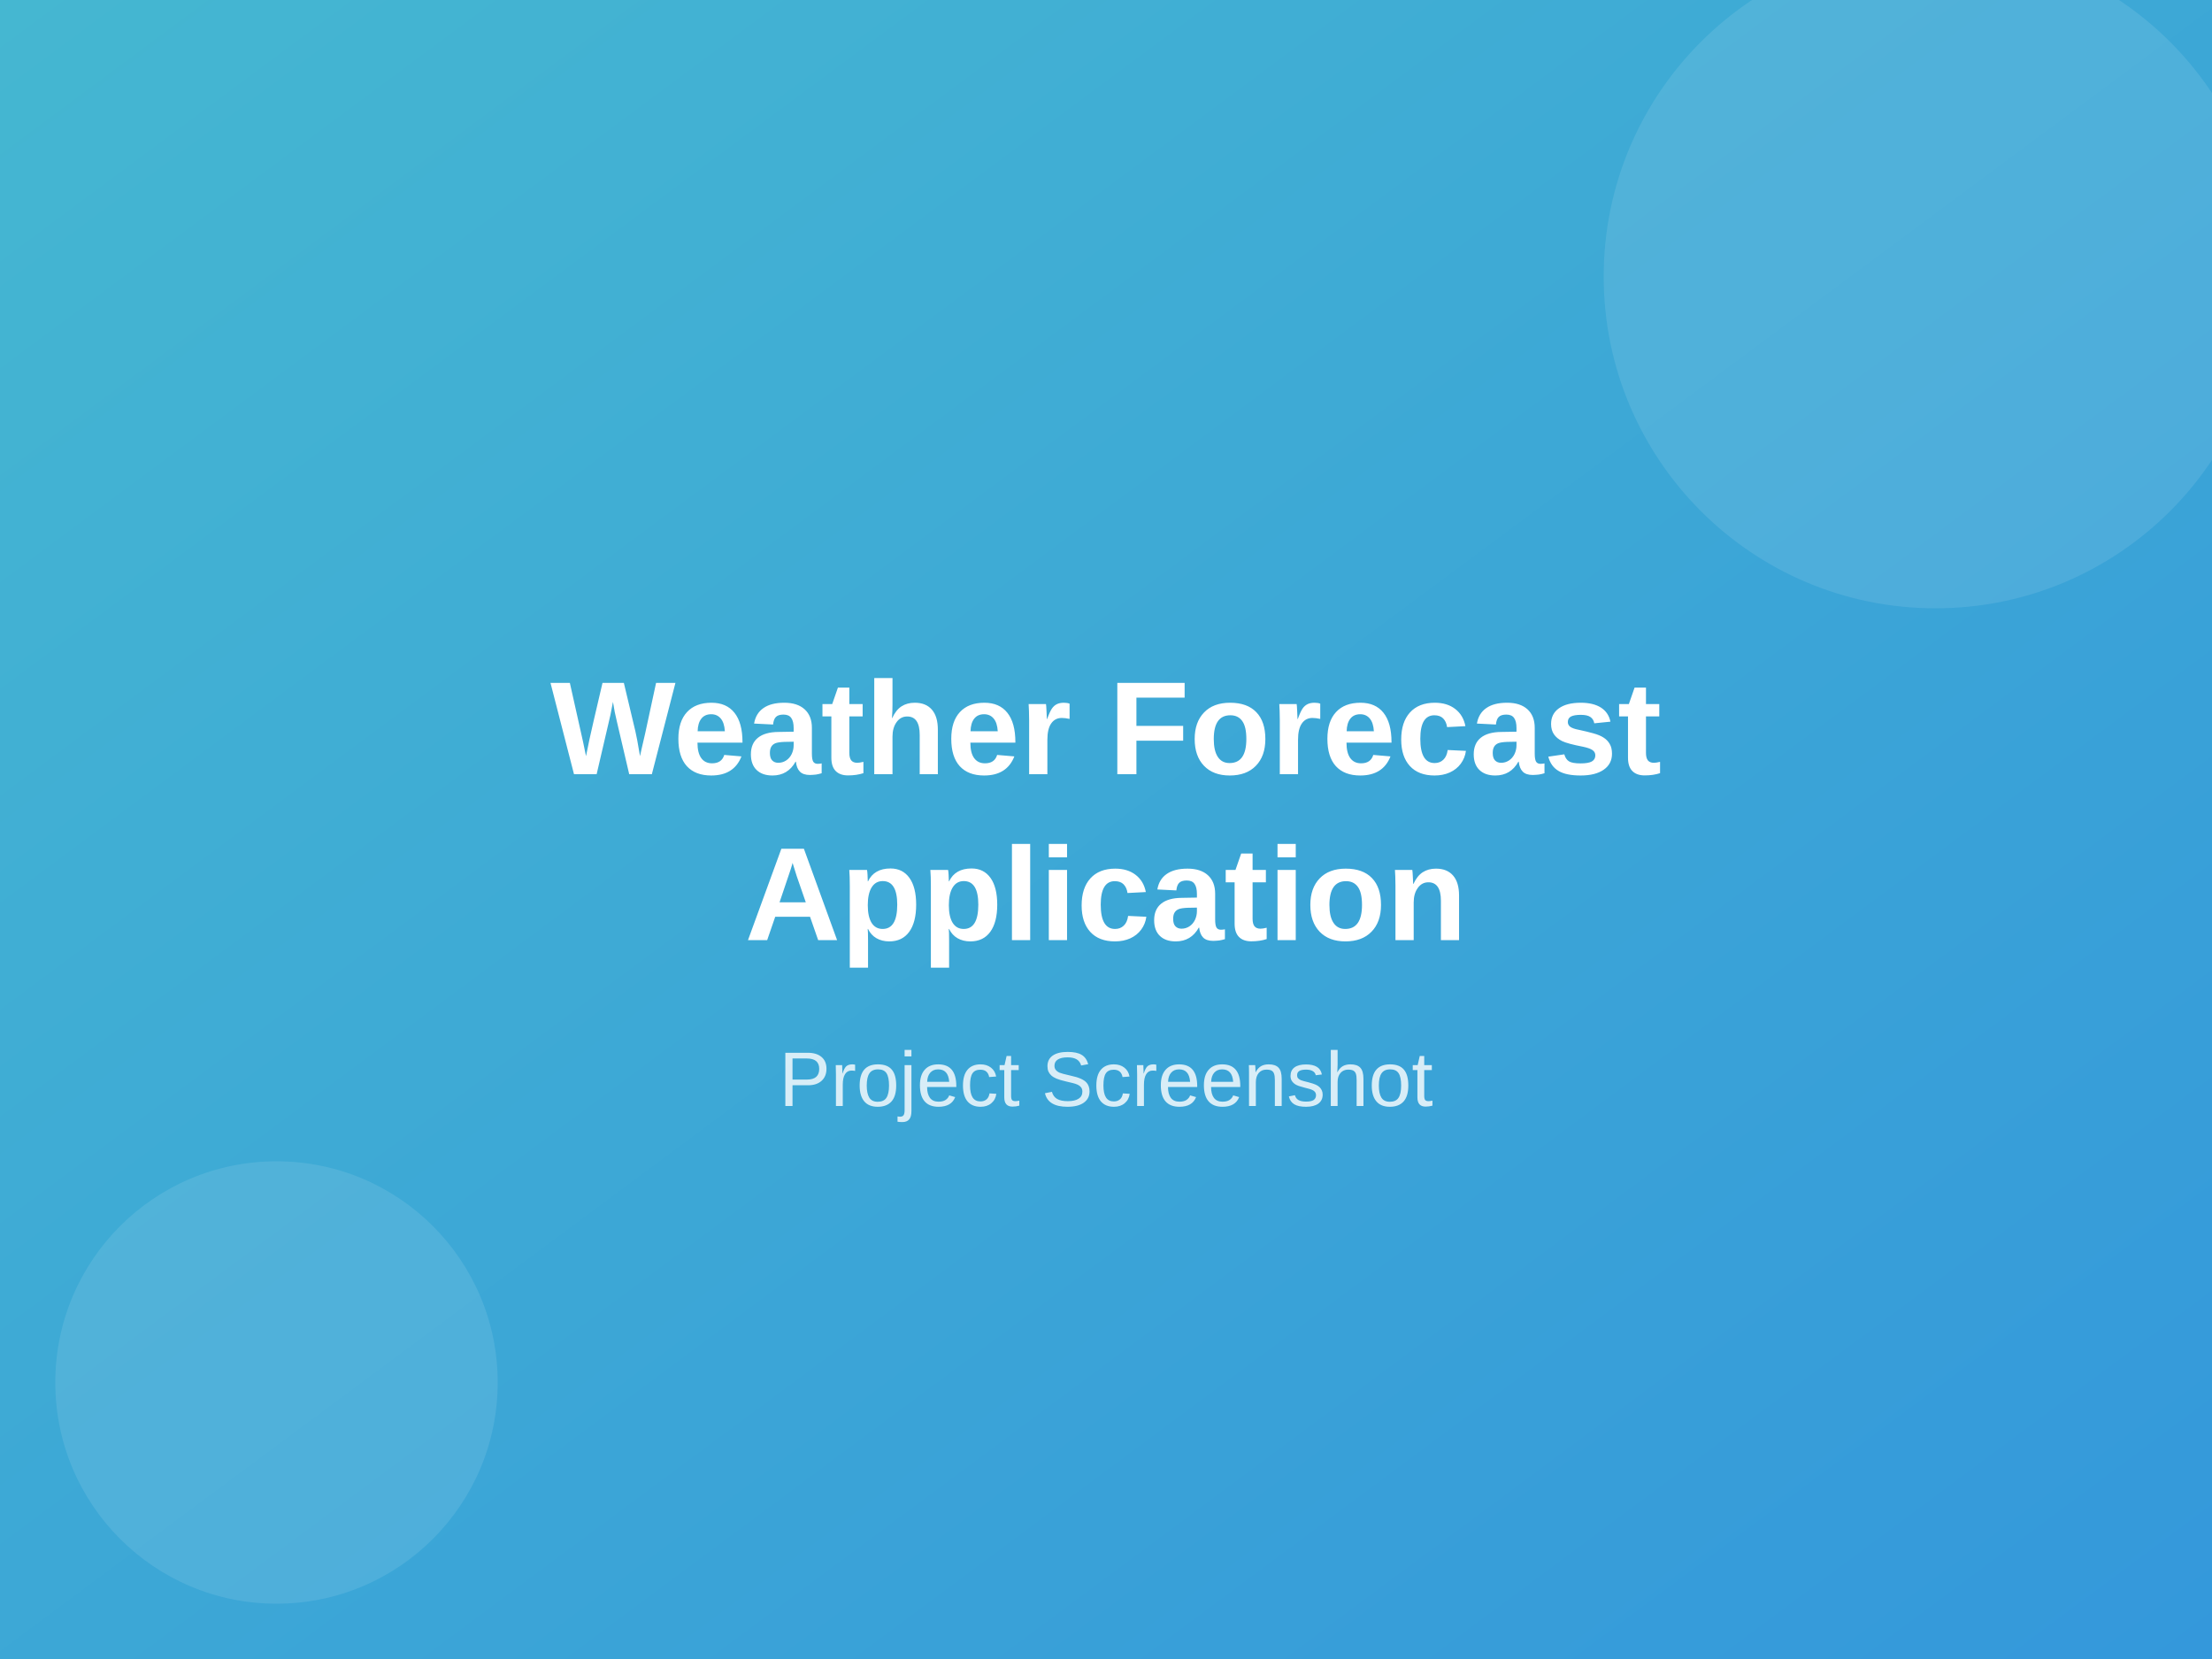
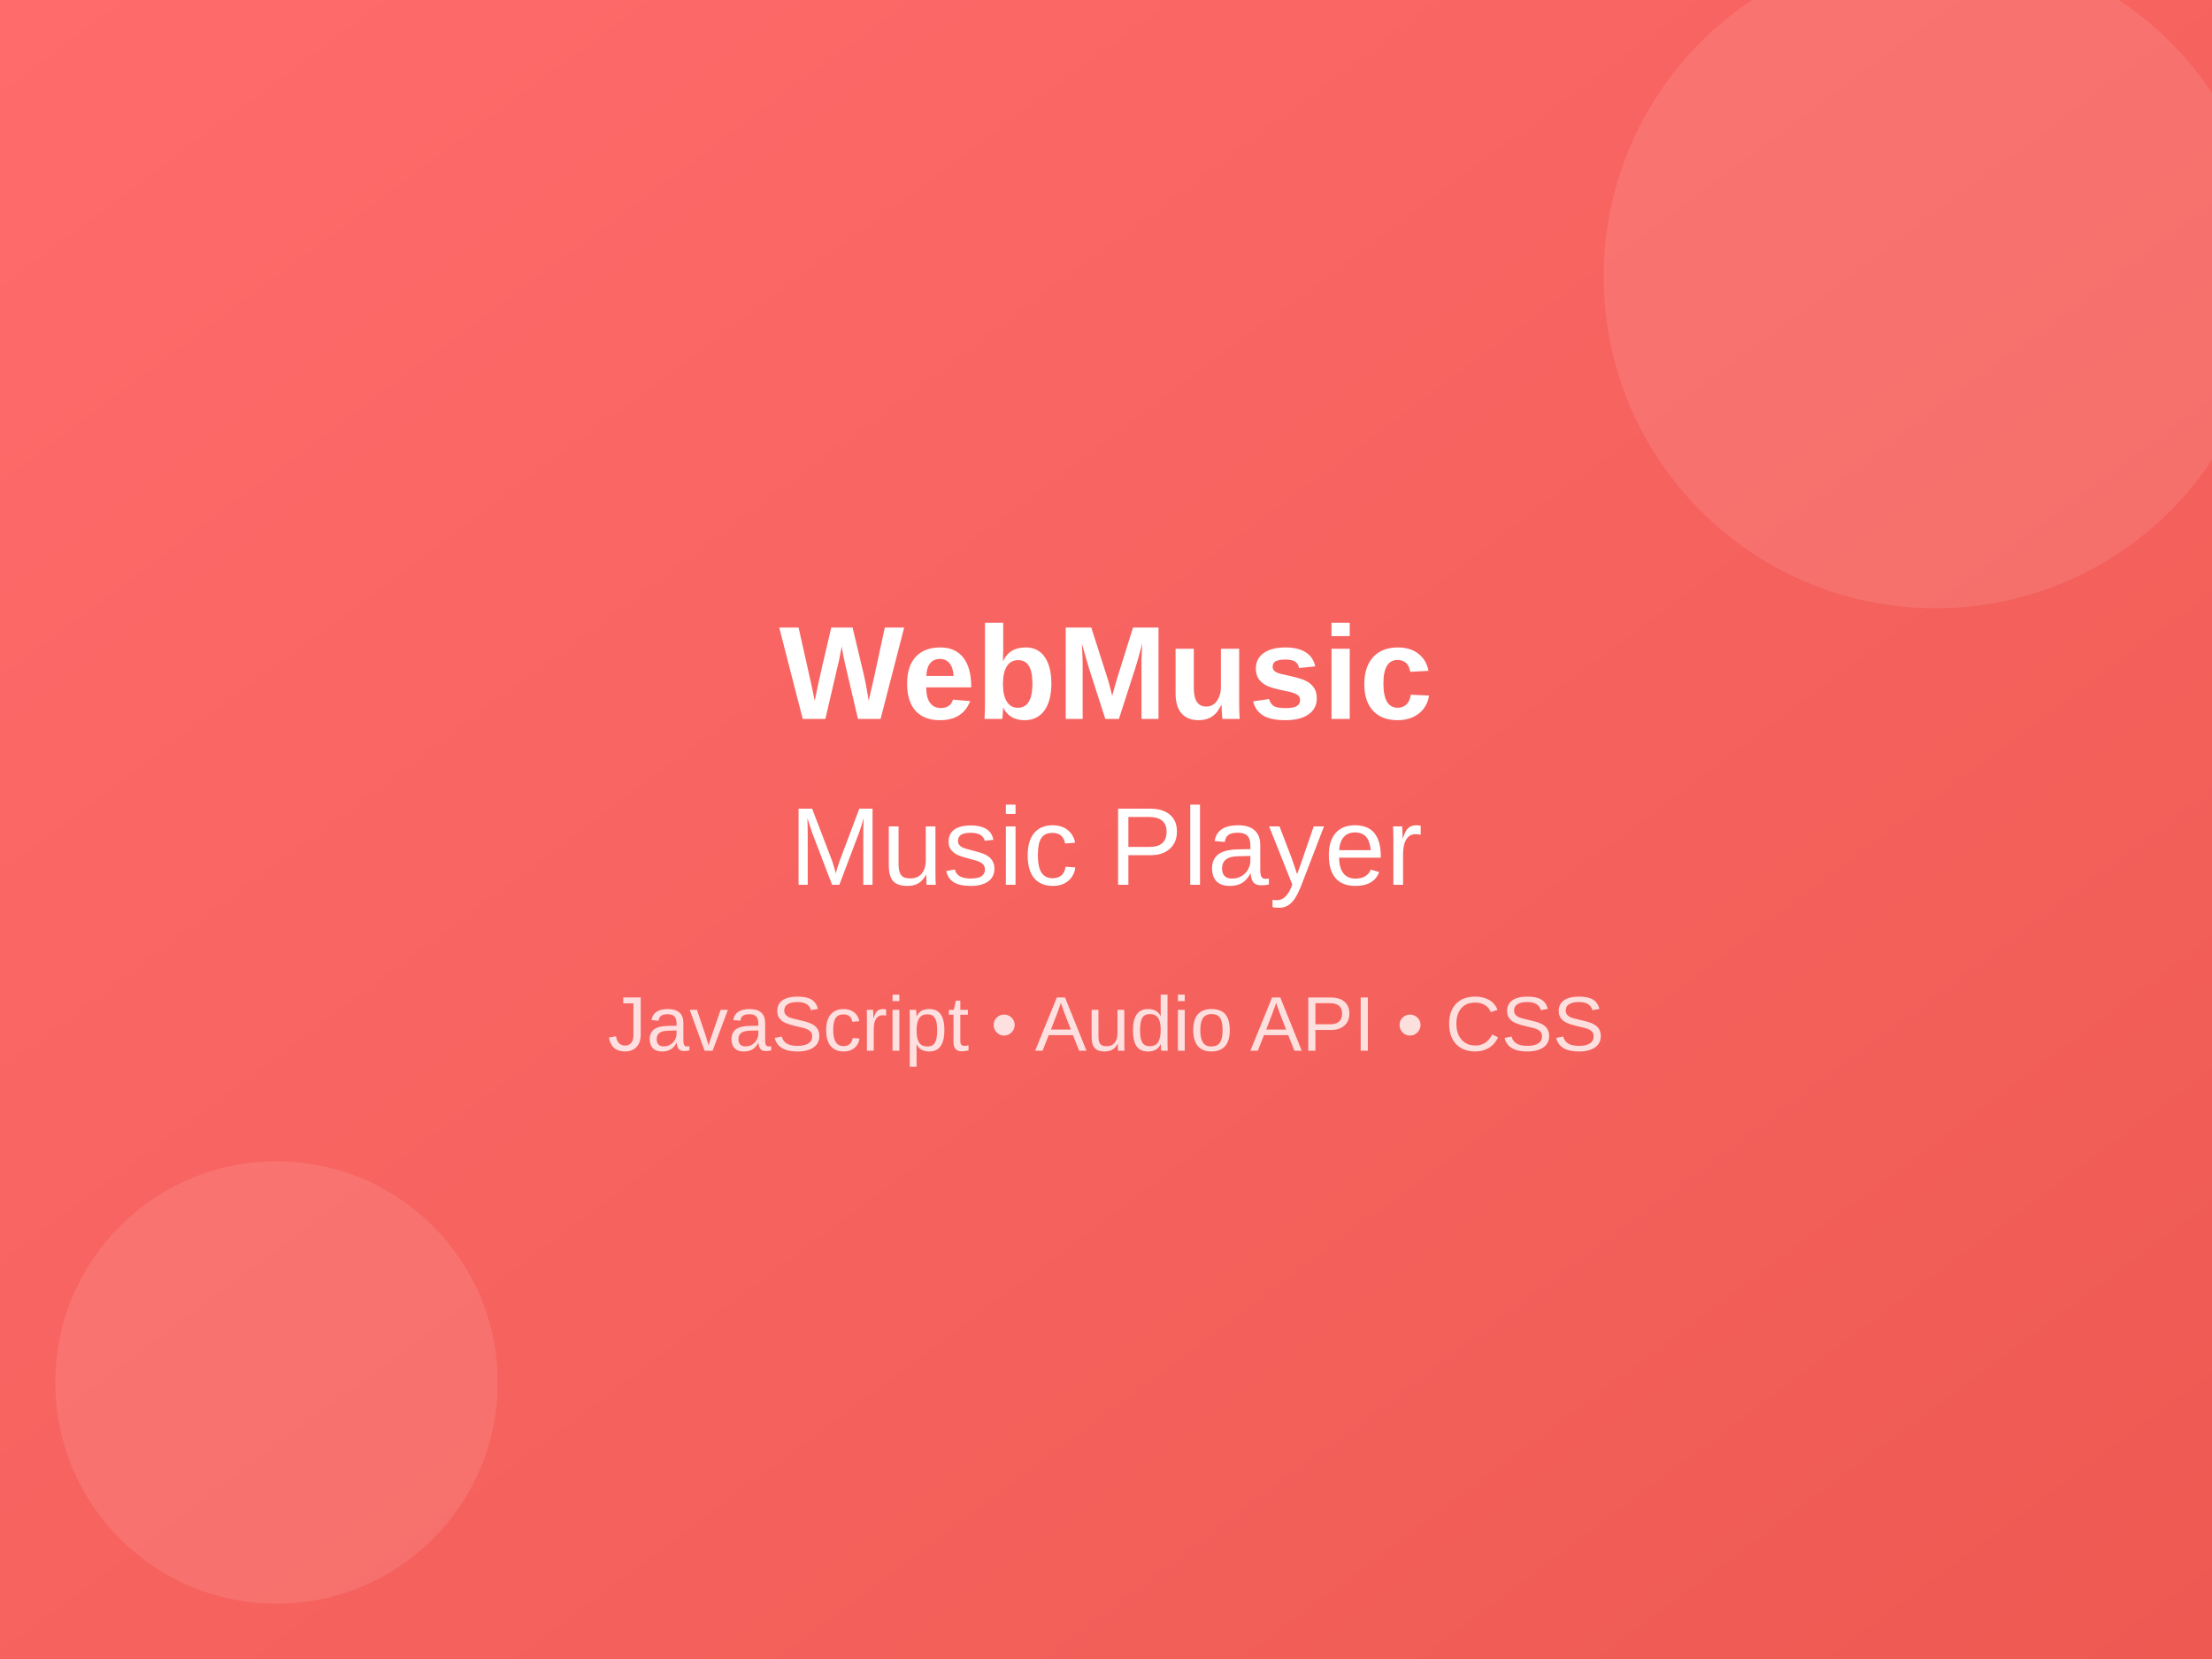
<svg xmlns="http://www.w3.org/2000/svg" width="400" height="300">
  <defs>
    <linearGradient id="grad3" x1="0%" y1="0%" x2="100%" y2="100%">
-       <stop offset="0%" style="stop-color:#45b7d1;stop-opacity:1" />
-       <stop offset="100%" style="stop-color:#3498db;stop-opacity:1" />
+       <stop offset="0%" style="stop-color:#ff6b6b;stop-opacity:1" />
+       <stop offset="100%" style="stop-color:#ee5a52;stop-opacity:1" />
    </linearGradient>
  </defs>
  <rect width="400" height="300" fill="url(#grad3)" />
  <circle cx="350" cy="50" r="60" fill="rgba(255,255,255,0.1)" />
  <circle cx="50" cy="250" r="40" fill="rgba(255,255,255,0.1)" />
-   <text x="200" y="140" font-family="Arial, sans-serif" font-size="24" font-weight="bold" fill="white" text-anchor="middle">Weather Forecast</text>
-   <text x="200" y="170" font-family="Arial, sans-serif" font-size="24" font-weight="bold" fill="white" text-anchor="middle">Application</text>
-   <text x="200" y="200" font-family="Arial, sans-serif" font-size="14" fill="rgba(255,255,255,0.8)" text-anchor="middle">Project Screenshot</text>
+   <text x="200" y="130" font-family="Arial, sans-serif" font-size="24" font-weight="bold" fill="white" text-anchor="middle">WebMusic</text>
+   <text x="200" y="160" font-family="Arial, sans-serif" font-size="20" fill="white" text-anchor="middle">Music Player</text>
+   <text x="200" y="190" font-family="Arial, sans-serif" font-size="14" fill="rgba(255,255,255,0.8)" text-anchor="middle">JavaScript • Audio API • CSS</text>
</svg>
